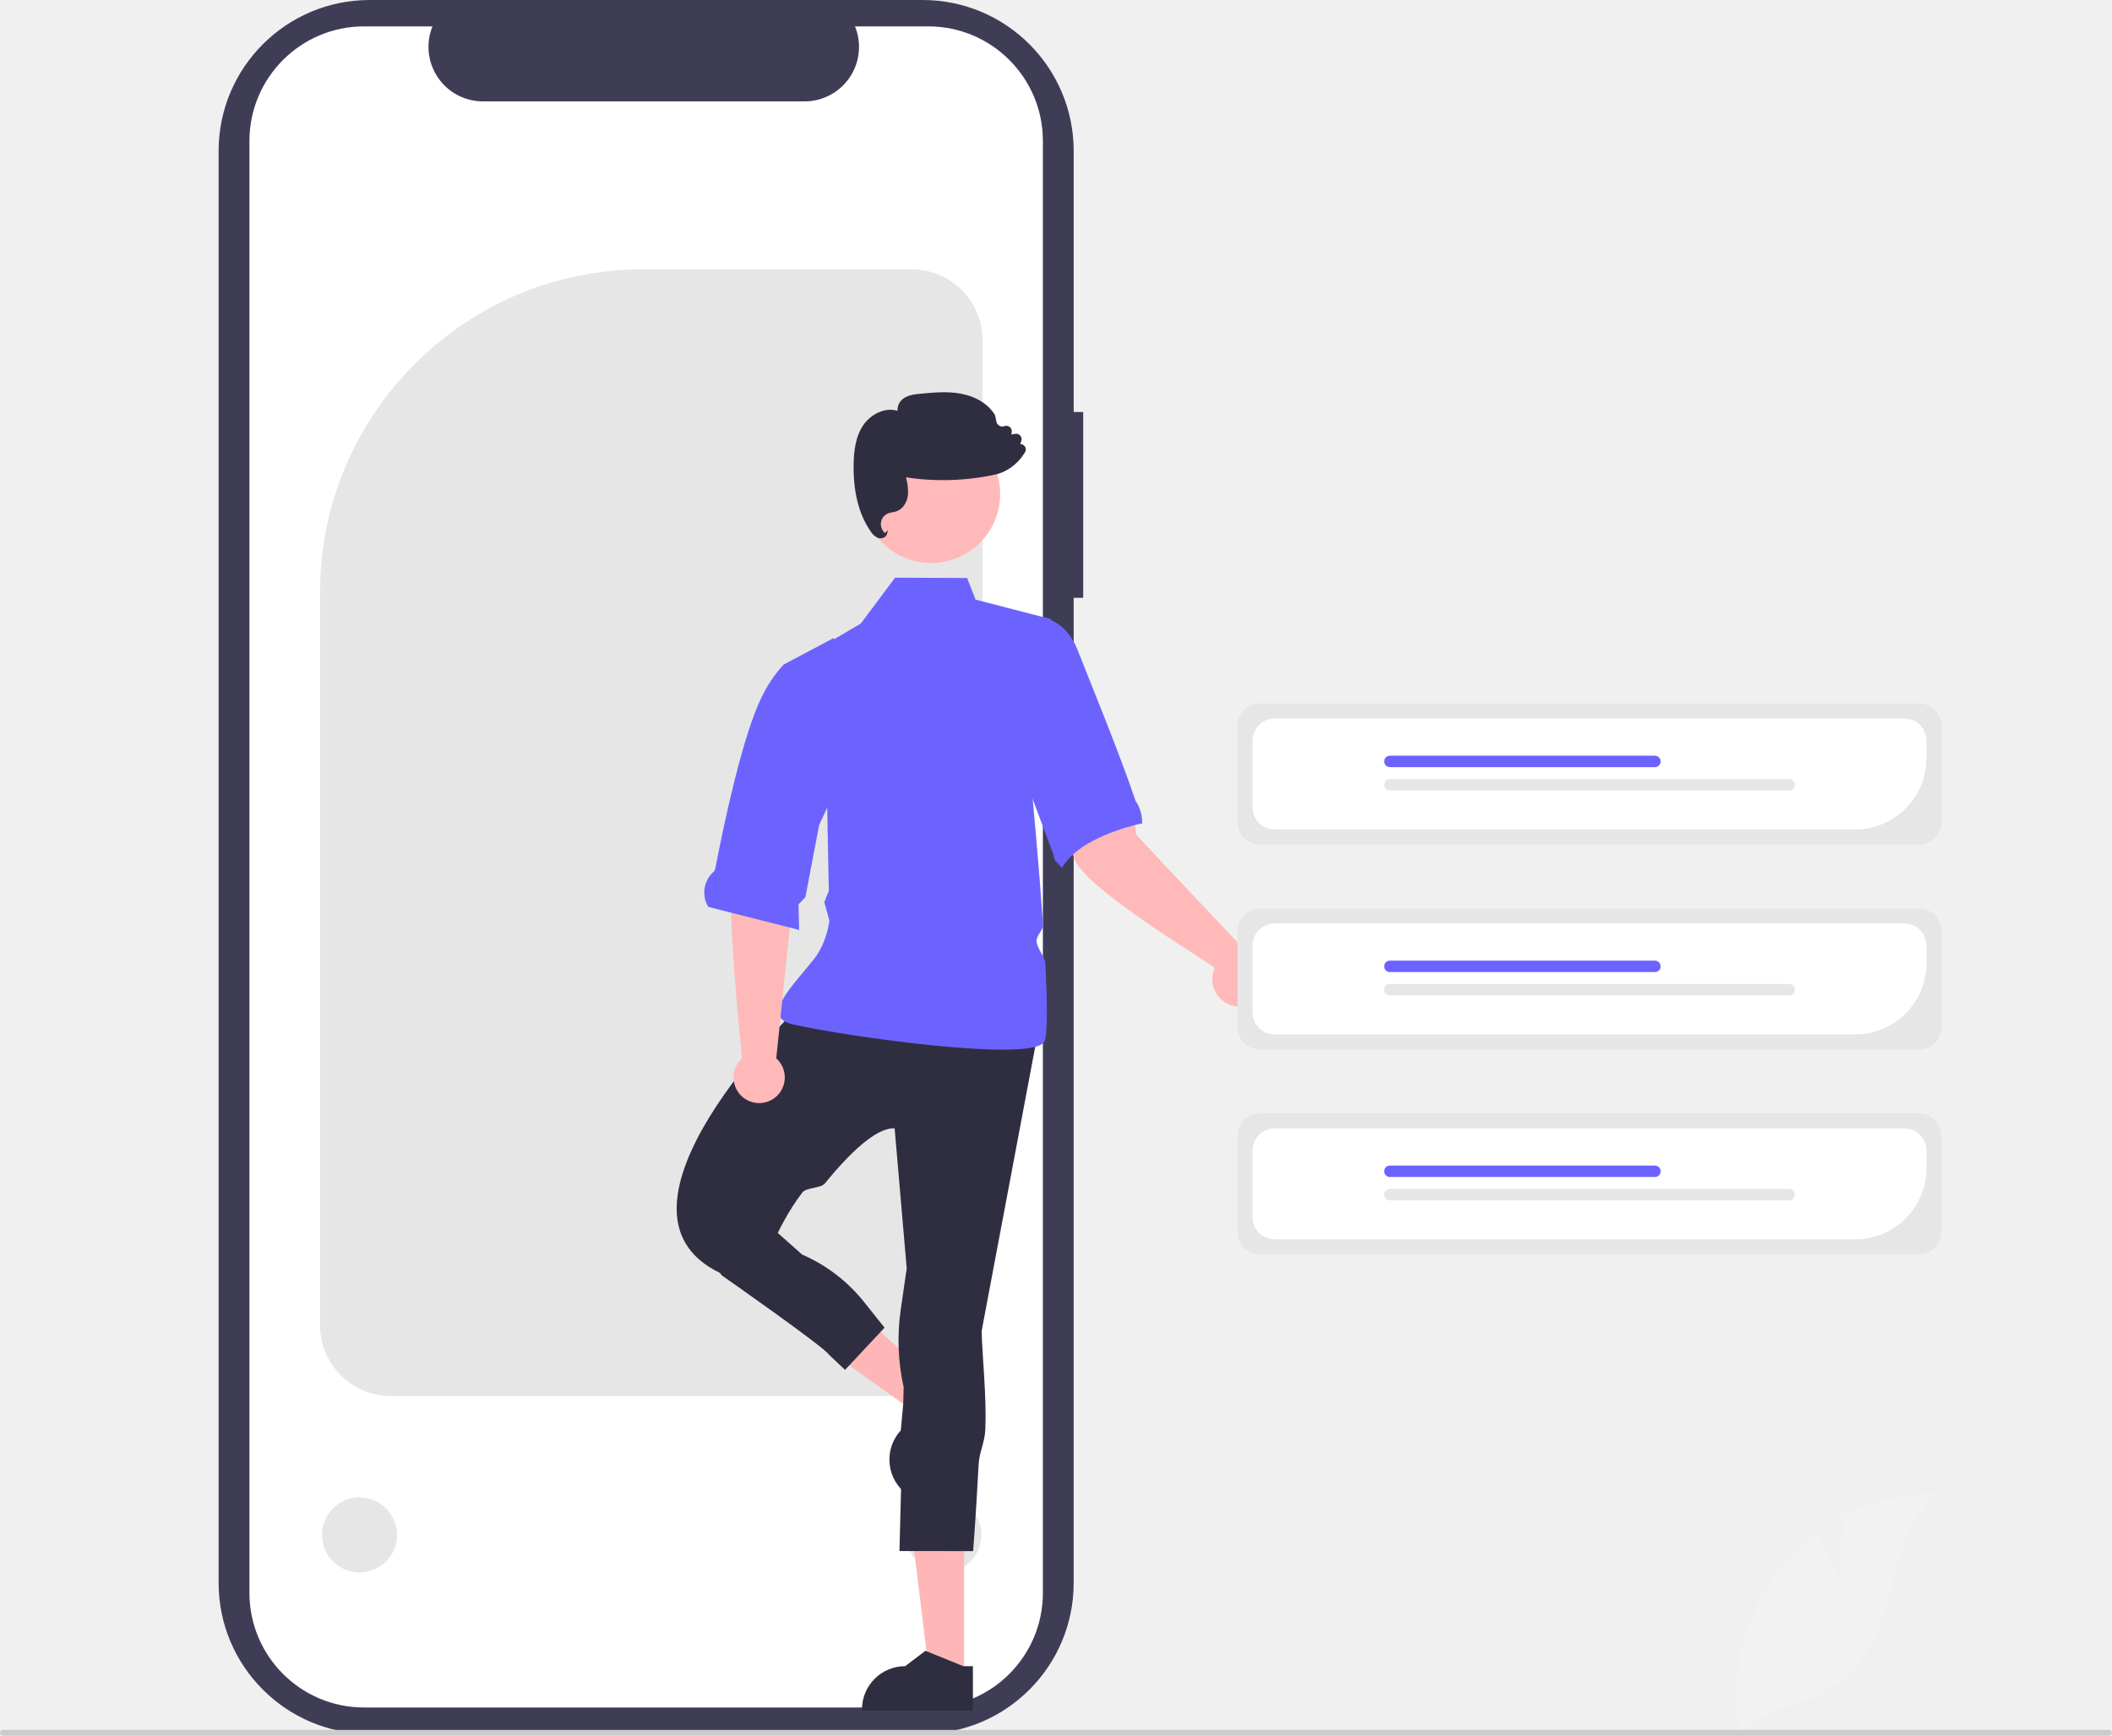
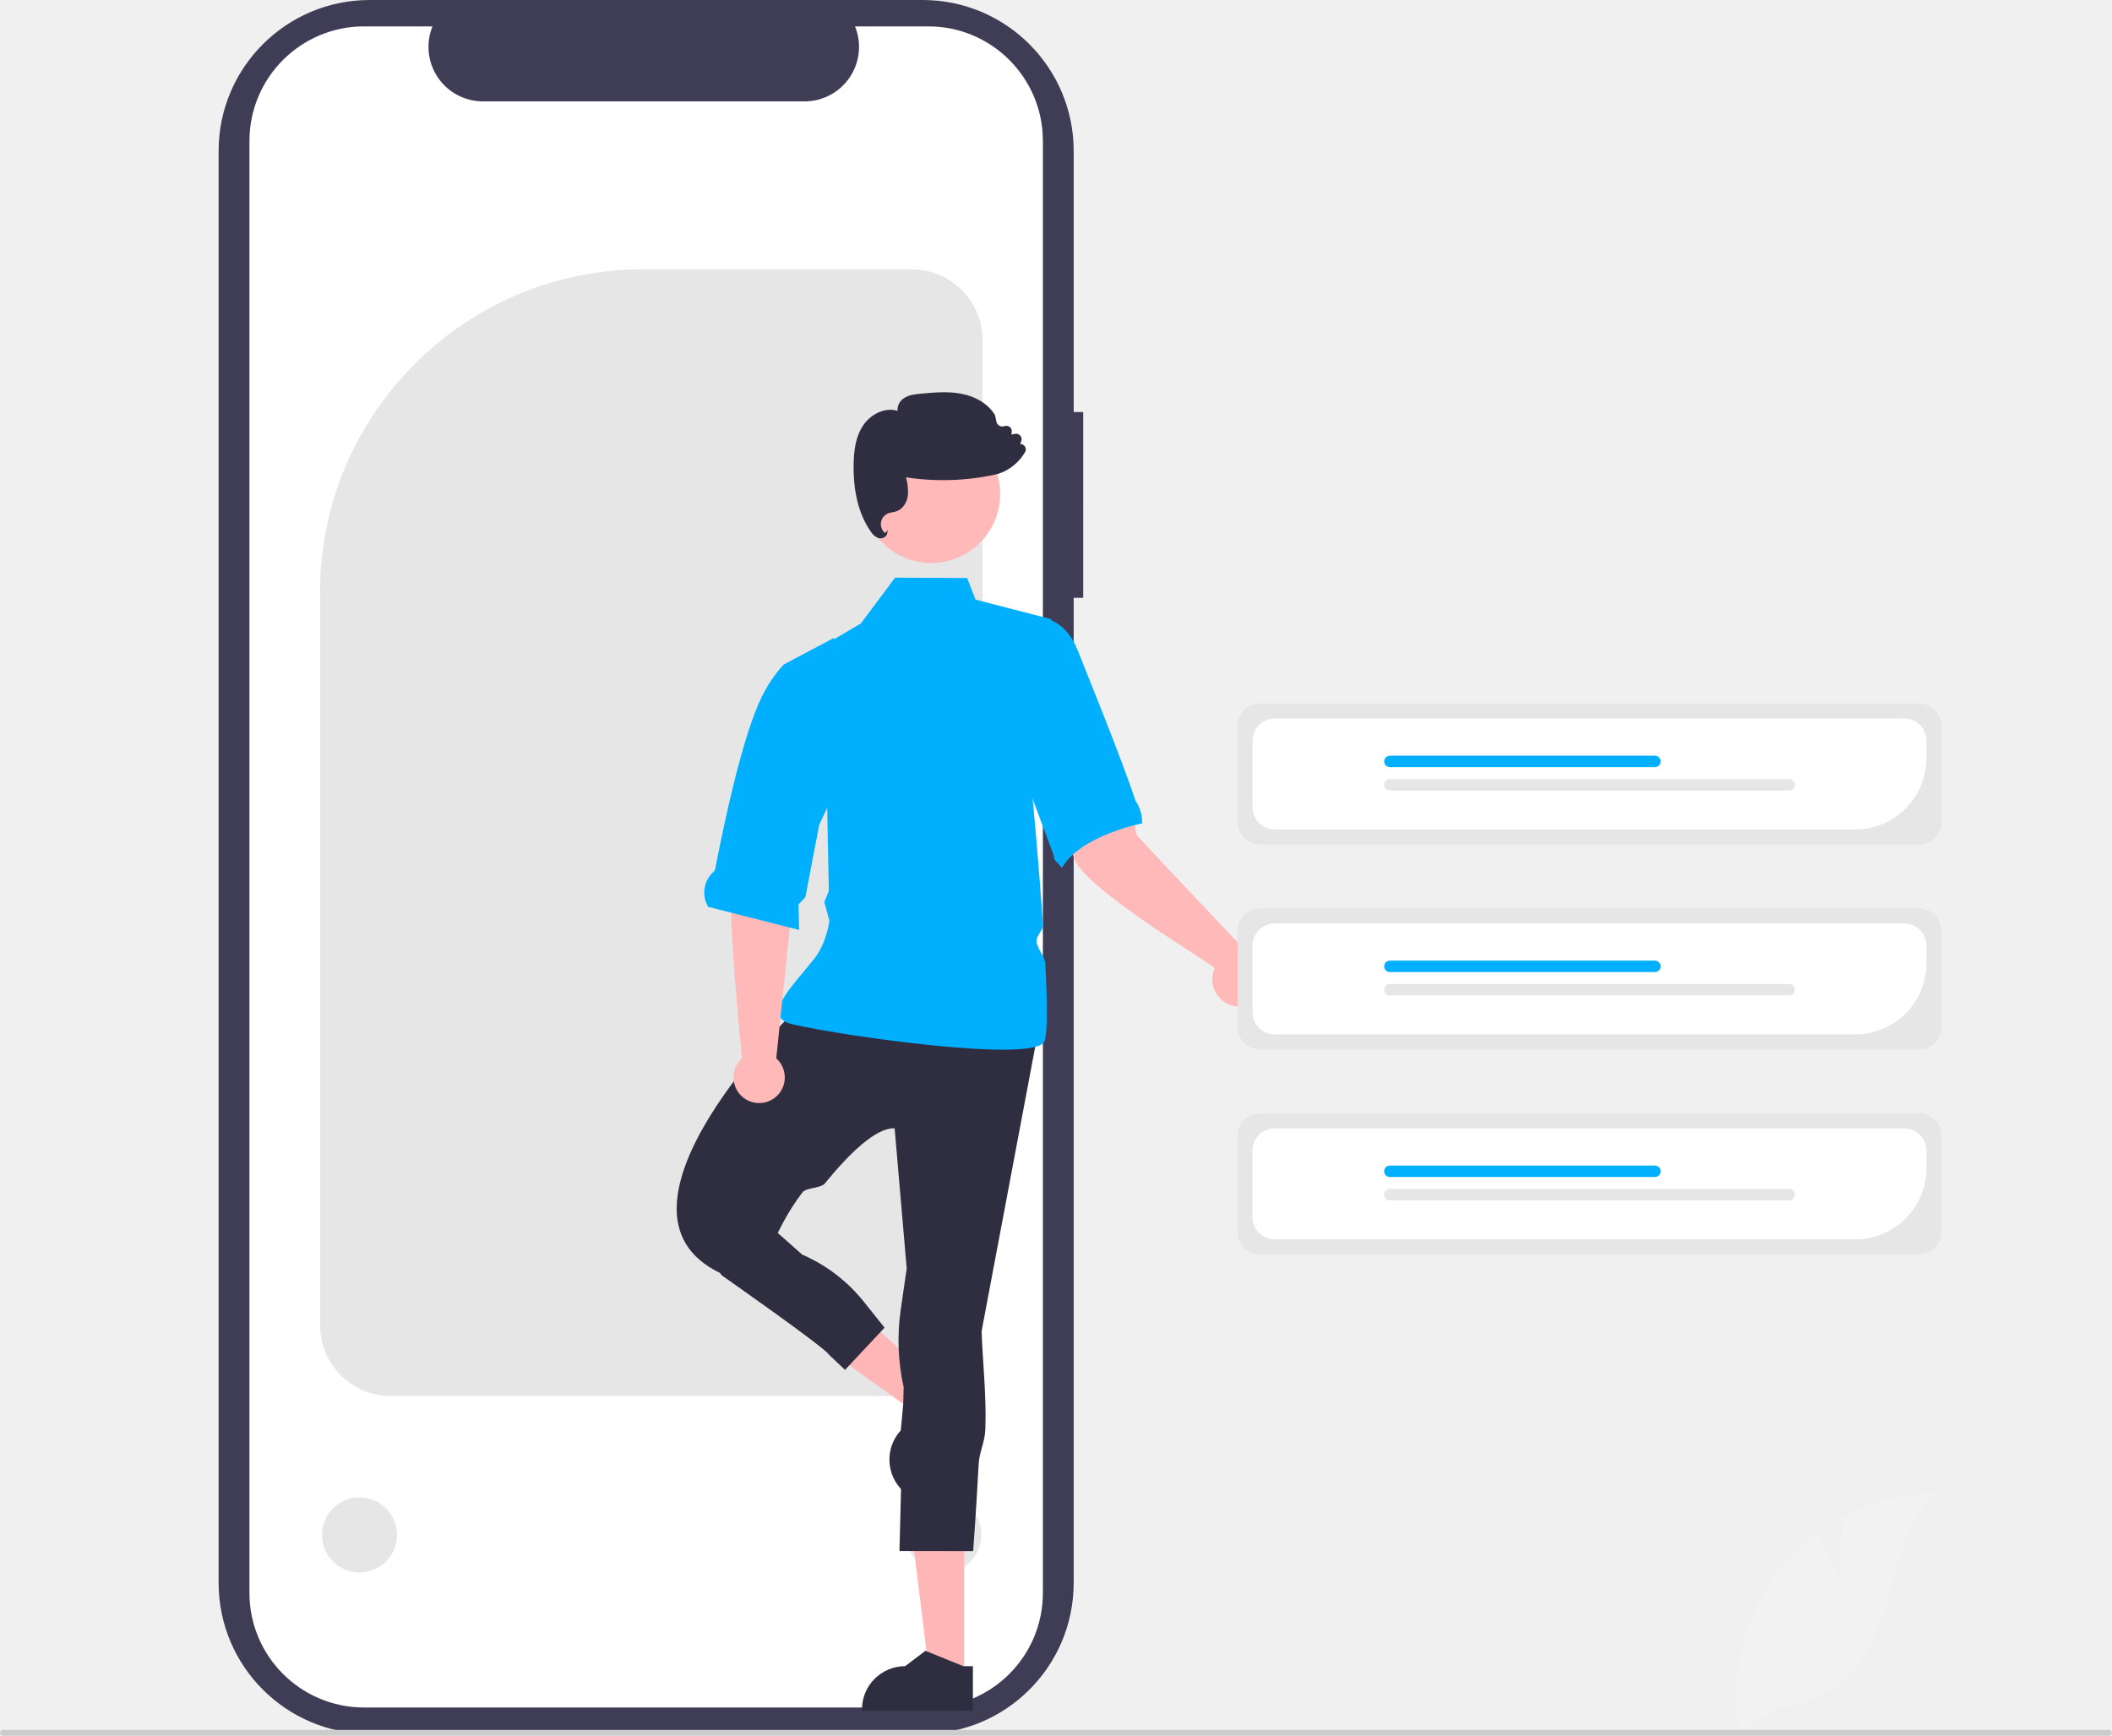
<svg xmlns="http://www.w3.org/2000/svg" data-name="Layer 1" width="865.67" height="711.472" viewBox="0 0 865.67 711.472">
-   <path id="be762e0f-b118-45b0-834c-015dca31fdfd-309" data-name="Path 339" d="M611.151,263.156h-3.9V156.179a61.915,61.915,0,0,0-61.915-61.915h-226.65a61.915,61.915,0,0,0-61.916,61.914V743.062a61.915,61.915,0,0,0,61.915,61.915h226.648a61.915,61.915,0,0,0,61.915-61.915V339.304h3.9Z" transform="translate(-167.165 -94.26403)" fill="#3f3d56" />
-   <path id="bd19cda7-6ee4-487f-8299-09f5b9520cce-310" data-name="Path 340" d="M594.624,152.032V747.207a46.959,46.959,0,0,1-46.942,46.952h-231.3a46.966,46.966,0,0,1-46.973-46.952V152.032a46.965,46.965,0,0,1,46.971-46.951h28.058a22.329,22.329,0,0,0,20.656,30.74h131.868a22.329,22.329,0,0,0,20.656-30.74h30.055a46.959,46.959,0,0,1,46.951,46.942Z" transform="translate(-167.165 -94.26403)" fill="#fff" />
+   <path id="be762e0f-b118-45b0-834c-015dca31fdfd-561" data-name="Path 339" d="M611.151,263.156h-3.9V156.179a61.915,61.915,0,0,0-61.915-61.915h-226.65a61.915,61.915,0,0,0-61.916,61.914V743.062a61.915,61.915,0,0,0,61.915,61.915h226.648a61.915,61.915,0,0,0,61.915-61.915V339.304h3.9Z" transform="translate(-167.165 -94.26403)" fill="#3f3d56" />
+   <path id="bd19cda7-6ee4-487f-8299-09f5b9520cce-562" data-name="Path 340" d="M594.624,152.032V747.207a46.959,46.959,0,0,1-46.942,46.952h-231.3a46.966,46.966,0,0,1-46.973-46.952V152.032a46.965,46.965,0,0,1,46.971-46.951h28.058a22.329,22.329,0,0,0,20.656,30.74h131.868a22.329,22.329,0,0,0,20.656-30.74h30.055a46.959,46.959,0,0,1,46.951,46.942Z" transform="translate(-167.165 -94.26403)" fill="#fff" />
  <path d="M540.93,666.475H327.318a29.01,29.01,0,0,1-28.978-28.978V336.993c0-72.962,59.358-132.321,132.32-132.321H540.93a29.01,29.01,0,0,1,28.977,28.977V637.497A29.01,29.01,0,0,1,540.93,666.475Z" transform="translate(-167.165 -94.26403)" fill="#e6e6e6" />
  <circle id="be454a6a-b415-4179-b5e8-57164f143cba" data-name="Ellipse 7" cx="147.357" cy="629.168" r="15.379" fill="#e6e6e6" />
  <circle id="be5a0c73-855d-427d-a69e-6f1eaa4c04a0" data-name="Ellipse 7" cx="386.863" cy="629.168" r="15.379" fill="#e6e6e6" />
  <polygon points="388.948 571.619 379.414 582.009 334.805 550.181 348.876 534.847 388.948 571.619" fill="#ffb6b6" />
  <path d="M568.615,672.475,537.875,705.974l-.424-.389a17.697,17.697,0,0,1-1.075-25.003l.001-.001.972-10.379L552.469,663.045l2.683-2.924Z" transform="translate(-167.165 -94.26403)" fill="#2f2e41" />
  <polygon points="395.181 687.559 381.081 687.558 374.373 633.171 395.184 633.172 395.181 687.559" fill="#ffb6b6" />
  <path d="M565.942,795.491l-45.466-.002v-.575a17.697,17.697,0,0,1,17.697-17.696h.001l8.305-6.301,15.495,6.301,3.969 0Z" transform="translate(-167.165 -94.26403)" fill="#2f2e41" />
-   <path id="a30b4662-e5c2-40ab-b3a2-3f3e92442cbc-311" data-name="Path 17" d="M494.254,507.266s-86.138,83.167-31.683,108.91h16.831s5.058-17.969,16.637-33.123c1.59-2.081,7.547-1.658,9.202-3.686,10.101-12.383,21.053-23.018,28.616-22.596l4.95,57.425-2.442,16.831a88.193,88.193,0,0,0,1.194,31.834v0l-1.722,67.175,30.202.017s1.22-15.744,2.24-35.435c.273-5.275,2.542-8.95,2.76-14.565.521-13.461-1.206-29.13-1.539-40.115l22.772-120.791Z" transform="translate(-167.165 -94.26403)" fill="#2f2e41" />
-   <path id="bce5c948-7db7-43f8-8cd2-61a9f17c0c07-312" data-name="Path 22" d="M534.039,331.053,519.994,349.842l-33.663,19.8,19.8,51.484.751,38.306-1.843,4.621,2.082,7.568s-.961,8.857-6.082,15.432c-8.954,11.497-22.626,23.992-8.769,27.142,21.782,4.951,99.009,15.841,102.969,6.931,1.37-3.082,1.2-16.116.391-31.848-.151-2.942-3.401-6.142-3.591-9.225-.143-2.313,2.782-4.489,2.623-6.835-1.767-26.145-4.373-53.081-4.373-53.081l7.75-72.084-31-8-3.48-8.872Z" transform="translate(-167.165 -94.26403)" fill="#6c63ff" />
-   <path id="aa56653d-a1eb-49b2-bba0-f0dc0c583c83-313" data-name="Path 18" d="M458.435,611.236l4.604,5.818s42.345,29.625,43.799,32.393l6.692,6.332,16.192-17.309-8.421-10.554a66.102,66.102,0,0,0-25.357-19.413h0l-12.905-11.449Z" transform="translate(-167.165 -94.26403)" fill="#2f2e41" />
+   <path id="a30b4662-e5c2-40ab-b3a2-3f3e92442cbc-563" data-name="Path 17" d="M494.254,507.266s-86.138,83.167-31.683,108.91h16.831s5.058-17.969,16.637-33.123c1.59-2.081,7.547-1.658,9.202-3.686,10.101-12.383,21.053-23.018,28.616-22.596l4.95,57.425-2.442,16.831a88.193,88.193,0,0,0,1.194,31.834v0l-1.722,67.175,30.202.017s1.22-15.744,2.24-35.435c.273-5.275,2.542-8.95,2.76-14.565.521-13.461-1.206-29.13-1.539-40.115l22.772-120.791Z" transform="translate(-167.165 -94.26403)" fill="#2f2e41" />
+   <path id="bce5c948-7db7-43f8-8cd2-61a9f17c0c07-564" data-name="Path 22" d="M534.039,331.053,519.994,349.842l-33.663,19.8,19.8,51.484.751,38.306-1.843,4.621,2.082,7.568s-.961,8.857-6.082,15.432c-8.954,11.497-22.626,23.992-8.769,27.142,21.782,4.951,99.009,15.841,102.969,6.931,1.37-3.082,1.2-16.116.391-31.848-.151-2.942-3.401-6.142-3.591-9.225-.143-2.313,2.782-4.489,2.623-6.835-1.767-26.145-4.373-53.081-4.373-53.081l7.75-72.084-31-8-3.48-8.872Z" transform="translate(-167.165 -94.26403)" fill="#00b0ff" />
+   <path id="aa56653d-a1eb-49b2-bba0-f0dc0c583c83-565" data-name="Path 18" d="M458.435,611.236l4.604,5.818s42.345,29.625,43.799,32.393l6.692,6.332,16.192-17.309-8.421-10.554a66.102,66.102,0,0,0-25.357-19.413h0l-12.905-11.449Z" transform="translate(-167.165 -94.26403)" fill="#2f2e41" />
  <path d="M485.341,528.088l7.711-74.639,2.035-30.719-21.583-3.903s-3.232,21.118-6.059,33.511c-2.79,12.229,3.717,74.111,3.889,75.743a10.501,10.501,0,1,0,14.007.007Z" transform="translate(-167.165 -94.26403)" fill="#ffb9b9" />
-   <path d="M457.455,465.988l37.259,9.458-.259-10.458,2.828-3,5.65-29.597,8.106-17.338L508.932,355.764l-20.589,10.92-.025.019a55.663,55.663,0,0,0-8.928,13.22c-7.762,15.779-15.217,50.533-19.12,70.719a2.203,2.203,0,0,1-.743,1.07,11.415,11.415,0,0,0-2.072,14.276Z" transform="translate(-167.165 -94.26403)" fill="#6c63ff" />
+   <path d="M457.455,465.988l37.259,9.458-.259-10.458,2.828-3,5.65-29.597,8.106-17.338L508.932,355.764l-20.589,10.92-.025.019a55.663,55.663,0,0,0-8.928,13.22c-7.762,15.779-15.217,50.533-19.12,70.719a2.203,2.203,0,0,1-.743,1.07,11.415,11.415,0,0,0-2.072,14.276Z" transform="translate(-167.165 -94.26403)" fill="#00b0ff" />
  <path d="M678.716,485.044s-45.359-47.82-45.782-48.722c-3.168-24.061-12.281-34.675-13.648-33.523L595.766,410.948s6.996,22.155,11.733,35.314c4.526,12.574,56.693,43.288,57.563,44.804a11.188,11.188,0,1,0,13.654-6.023Z" transform="translate(-167.165 -94.26403)" fill="#ffb9b9" />
-   <path d="M576.773,349.699s23.089-11.316,32.044,10.909c4.909,12.547,17.466,42.998,23.723,61.743a1.401,1.401,0,0,0,.17.336,15.241,15.241,0,0,1,2.596,8.409,2.862,2.862,0,0,0,.068.649s-25.373,4.943-32.919,18.243l-2.993-3.248-.532-2.276-21.891-58.411Z" transform="translate(-167.165 -94.26403)" fill="#6c63ff" />
+   <path d="M576.773,349.699s23.089-11.316,32.044,10.909c4.909,12.547,17.466,42.998,23.723,61.743a1.401,1.401,0,0,0,.17.336,15.241,15.241,0,0,1,2.596,8.409,2.862,2.862,0,0,0,.068.649s-25.373,4.943-32.919,18.243l-2.993-3.248-.532-2.276-21.891-58.411Z" transform="translate(-167.165 -94.26403)" fill="#00b0ff" />
  <path d="M953.836,440.407H683.514a9.095,9.095,0,0,1-9.085-9.085V391.731a9.095,9.095,0,0,1,9.085-9.085H953.836a9.095,9.095,0,0,1,9.085,9.085v39.591A9.095,9.095,0,0,1,953.836,440.407Z" transform="translate(-167.165 -94.26403)" fill="#e6e6e6" />
  <path d="M927.571,434.279H689.643a9.095,9.095,0,0,1-9.085-9.085V397.864a9.095,9.095,0,0,1,9.085-9.085H947.708a9.095,9.095,0,0,1,9.085,9.085v7.193A29.255,29.255,0,0,1,927.571,434.279Z" transform="translate(-167.165 -94.26403)" fill="#fff" />
-   <path d="M845.5,408.71H736.851a2.343,2.343,0,1,1,0-4.686H845.5a2.343,2.343,0,0,1,0,4.686Z" transform="translate(-167.165 -94.26403)" fill="#6c63ff" />
+   <path d="M845.5,408.71H736.851a2.343,2.343,0,1,1,0-4.686H845.5a2.343,2.343,0,0,1,0,4.686Z" transform="translate(-167.165 -94.26403)" fill="#00b0ff" />
  <path d="M900.5,418.293H736.851a2.343,2.343,0,1,1,0-4.686H900.5a2.343,2.343,0,0,1,0,4.686Z" transform="translate(-167.165 -94.26403)" fill="#e6e6e6" />
  <path d="M953.836,524.407H683.514a9.095,9.095,0,0,1-9.085-9.085V475.731a9.095,9.095,0,0,1,9.085-9.085H953.836a9.095,9.095,0,0,1,9.085,9.085v39.591A9.095,9.095,0,0,1,953.836,524.407Z" transform="translate(-167.165 -94.26403)" fill="#e6e6e6" />
  <path d="M927.571,518.279H689.643a9.095,9.095,0,0,1-9.085-9.085V481.864a9.095,9.095,0,0,1,9.085-9.085H947.708a9.095,9.095,0,0,1,9.085,9.085v7.193A29.255,29.255,0,0,1,927.571,518.279Z" transform="translate(-167.165 -94.26403)" fill="#fff" />
-   <path d="M845.5,492.71H736.851a2.343,2.343,0,1,1,0-4.686H845.5a2.343,2.343,0,0,1,0,4.686Z" transform="translate(-167.165 -94.26403)" fill="#6c63ff" />
+   <path d="M845.5,492.71H736.851a2.343,2.343,0,1,1,0-4.686H845.5a2.343,2.343,0,0,1,0,4.686Z" transform="translate(-167.165 -94.26403)" fill="#00b0ff" />
  <path d="M900.5,502.293H736.851a2.343,2.343,0,1,1,0-4.686H900.5a2.343,2.343,0,0,1,0,4.686Z" transform="translate(-167.165 -94.26403)" fill="#e6e6e6" />
  <path d="M953.836,608.407H683.514a9.095,9.095,0,0,1-9.085-9.085V559.731a9.095,9.095,0,0,1,9.085-9.085H953.836a9.095,9.095,0,0,1,9.085,9.085v39.591A9.095,9.095,0,0,1,953.836,608.407Z" transform="translate(-167.165 -94.26403)" fill="#e6e6e6" />
  <path d="M927.571,602.279H689.643a9.095,9.095,0,0,1-9.085-9.085V565.864a9.095,9.095,0,0,1,9.085-9.085H947.708a9.095,9.095,0,0,1,9.085,9.085v7.193A29.255,29.255,0,0,1,927.571,602.279Z" transform="translate(-167.165 -94.26403)" fill="#fff" />
-   <path d="M845.5,576.71H736.851a2.343,2.343,0,1,1,0-4.686H845.5a2.343,2.343,0,0,1,0,4.686Z" transform="translate(-167.165 -94.26403)" fill="#6c63ff" />
+   <path d="M845.5,576.71H736.851a2.343,2.343,0,1,1,0-4.686H845.5a2.343,2.343,0,0,1,0,4.686Z" transform="translate(-167.165 -94.26403)" fill="#00b0ff" />
  <path d="M900.5,586.293H736.851a2.343,2.343,0,1,1,0-4.686H900.5a2.343,2.343,0,0,1,0,4.686Z" transform="translate(-167.165 -94.26403)" fill="#e6e6e6" />
  <circle id="f8b50a69-a369-42b8-943f-f14ba4f1f80f" data-name="Ellipse 5" cx="381.674" cy="202.486" r="28.272" fill="#ffb9b9" />
  <path d="M528.051,314.933a3.092,3.092,0,0,1-.997-.161,6.537,6.537,0,0,1-3.014-2.679c-4.868-7.001-7.218-16.335-6.985-27.743.098-4.826.645-10.997,4.025-15.916,2.842-4.136,8.592-7.418,13.95-5.771a5.792,5.792,0,0,1,2.89-5.347c2.03-1.243,4.473-1.472,6.628-1.674,5.442-.51,11.068-1.037,16.579.007,6.179,1.172,11.231,4.357,13.861,8.738l.054.138.535,2.596a2.465,2.465,0,0,0,3.282,1.811,2.237,2.237,0,0,1,3.002,2.414l-.149,1.033,1.554-.291a2.238,2.238,0,0,1,2.51,2.975l-.439,1.187a2.354,2.354,0,0,1,1.711.753,2.164,2.164,0,0,1,.293,2.549,20.271,20.271,0,0,1-7.16,7.204,16.923,16.923,0,0,1-5.233,2.058,100.501,100.501,0,0,1-36.46,1.096,20.555,20.555,0,0,1,.815,7.38c-.388,3.112-2.215,5.681-4.656,6.543a11.243,11.243,0,0,1-1.701.41,9.976,9.976,0,0,0-1.624.395,4.754,4.754,0,0,0-1.392,8.125l1.203-1.254-.391,1.594a2.288,2.288,0,0,1-1.166,1.452A3.205,3.205,0,0,1,528.051,314.933Z" transform="translate(-167.165 -94.26403)" fill="#2f2e41" />
  <path d="M921.345,741.82l1.144-25.719a83.066,83.066,0,0,1,38.745-9.808c-18.608,15.214-16.283,44.541-28.899,65a49.964,49.964,0,0,1-36.639,23.089l-15.572,9.534a83.724,83.724,0,0,1,17.647-67.845A80.873,80.873,0,0,1,912.633,722.261C916.363,732.095,921.345,741.82,921.345,741.82Z" transform="translate(-167.165 -94.26403)" fill="#f2f2f2" />
  <path d="M1032.835,804.546a1.186,1.186,0,0,1-1.19,1.19H168.355a1.19,1.19,0,0,1,0-2.38h863.29A1.187,1.187,0,0,1,1032.835,804.546Z" transform="translate(-167.165 -94.26403)" fill="#ccc" />
</svg>
